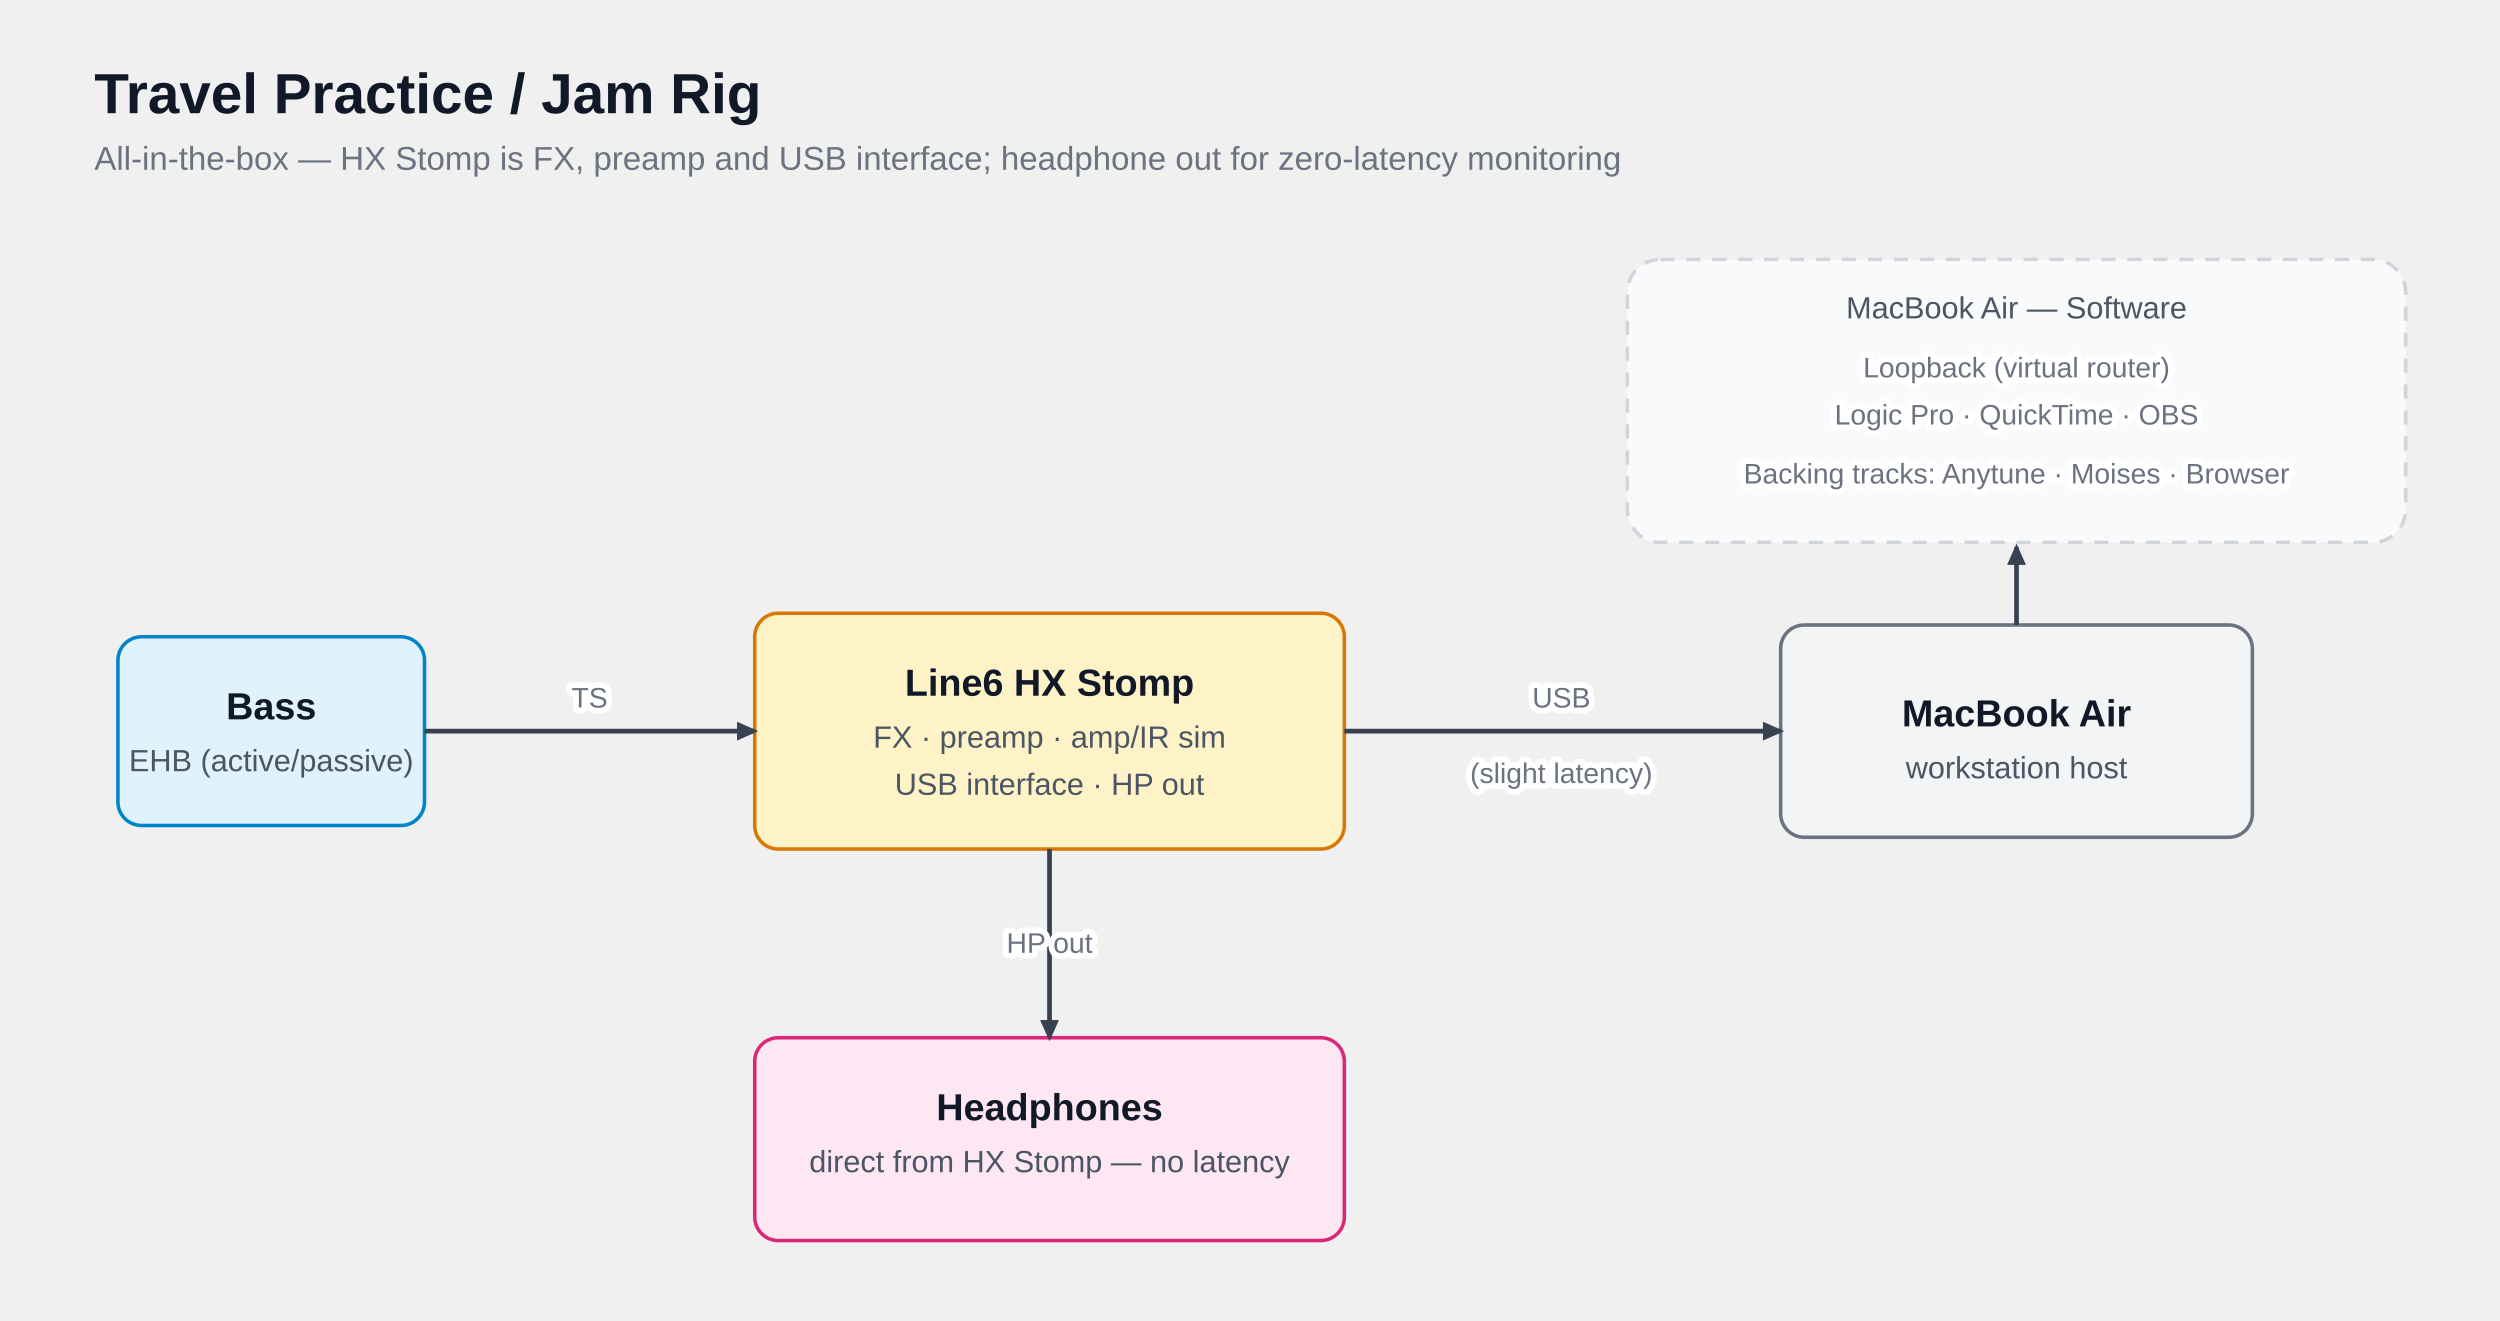
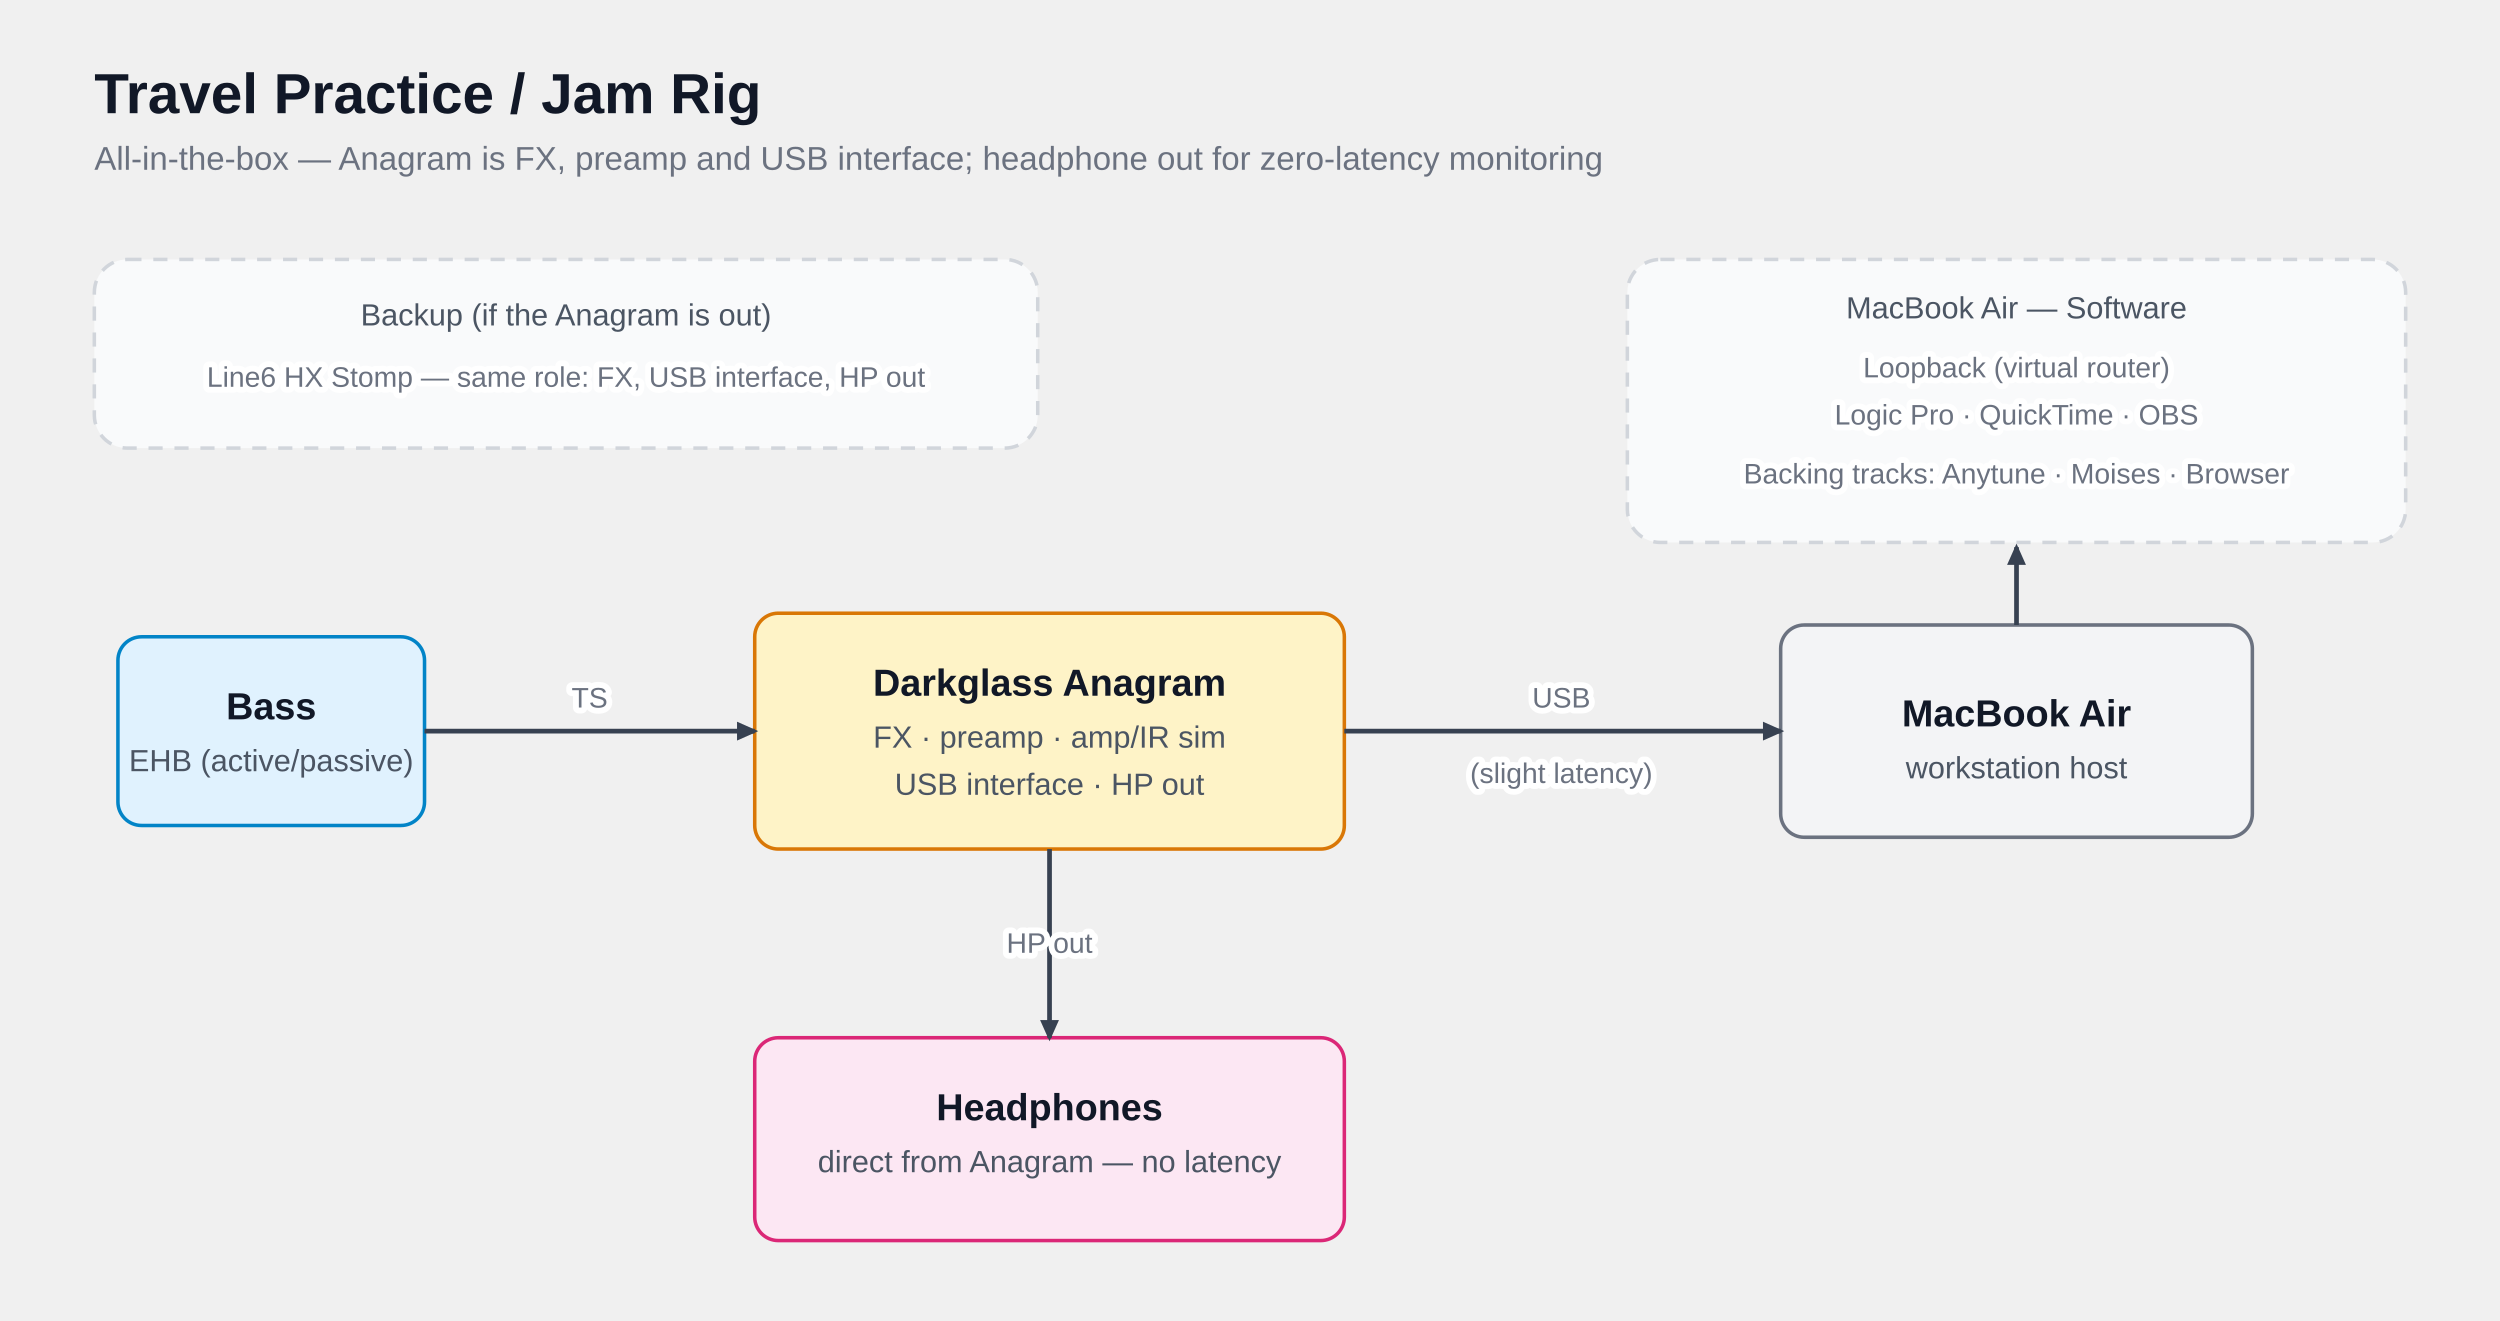
<svg xmlns="http://www.w3.org/2000/svg" viewBox="0 0 1060 560" width="1060" height="560">
  <defs>
    <marker id="arr" markerWidth="9" markerHeight="9" refX="7.5" refY="4" orient="auto" markerUnits="userSpaceOnUse">
      <path d="M0 0 L9 4 L0 8 z" fill="#374151" />
    </marker>
    <style>
      .title{font:600 24px ui-sans-serif,system-ui,'Segoe UI',Arial;fill:#111827;}
      .sub  {font:400 14px ui-sans-serif,system-ui,'Segoe UI',Arial;fill:#6b7280;}
      .l    {font:600 16px ui-sans-serif,system-ui,'Segoe UI',Arial;fill:#111827;text-anchor:middle;}
      .s    {font:400 13px ui-sans-serif,system-ui,'Segoe UI',Arial;fill:#4b5563;text-anchor:middle;}
      .p    {font:500 12px ui-sans-serif,system-ui,'Segoe UI',Arial;fill:#6b7280;text-anchor:middle;paint-order:stroke;stroke:#fff;stroke-width:5;stroke-linejoin:round;}
      .flow {stroke:#374151;stroke-width:2;fill:none;}
      .panel{fill:#f9fafb;stroke:#d1d5db;stroke-width:1.5;stroke-dasharray:6 5;}
    </style>
  </defs>
  <text class="title" x="40" y="48">Travel Practice / Jam Rig</text>
-   <text class="sub" x="40" y="72">All-in-the-box — HX Stomp is FX, preamp and USB interface; headphone out for zero-latency monitoring</text>
+   <text class="sub" x="40" y="72">All-in-the-box — Anagram is FX, preamp and USB interface; headphone out for zero-latency monitoring</text>
  <rect class="panel" x="690" y="110" width="330" height="120" rx="14" />
  <text class="s" x="855" y="135" font-weight="600" fill="#374151">MacBook Air — Software</text>
  <text class="p" x="855" y="160">Loopback (virtual router)</text>
  <text class="p" x="855" y="180">Logic Pro · QuickTime · OBS</text>
  <text class="p" x="855" y="205">Backing tracks: Anytune · Moises · Browser</text>
  <rect x="50" y="270" width="130" height="80" rx="10" fill="#e0f2fe" stroke="#0284c7" stroke-width="1.5" />
  <text class="l" x="115" y="305">Bass</text>
  <text class="s" x="115" y="327">EHB (active/passive)</text>
+   <rect class="panel" x="40" y="110" width="400" height="80" rx="14" />
+   <text class="s" x="240" y="138" font-weight="600" fill="#374151">Backup (if the Anagram is out)</text>
+   <text class="p" x="240" y="164">Line6 HX Stomp — same role: FX, USB interface, HP out</text>
  <rect x="320" y="260" width="250" height="100" rx="10" fill="#fef3c7" stroke="#d97706" stroke-width="1.5" />
-   <text class="l" x="445" y="295">Line6 HX Stomp</text>
+   <text class="l" x="445" y="295">Darkglass Anagram</text>
  <text class="s" x="445" y="317">FX · preamp · amp/IR sim</text>
  <text class="s" x="445" y="337">USB interface · HP out</text>
  <rect x="755" y="265" width="200" height="90" rx="10" fill="#f3f4f6" stroke="#6b7280" stroke-width="1.5" />
  <text class="l" x="855" y="308">MacBook Air</text>
  <text class="s" x="855" y="330">workstation host</text>
  <rect x="320" y="440" width="250" height="86" rx="10" fill="#fce7f3" stroke="#db2777" stroke-width="1.5" />
  <text class="l" x="445" y="475">Headphones</text>
-   <text class="s" x="445" y="497">direct from HX Stomp — no latency</text>
+   <text class="s" x="445" y="497">direct from Anagram — no latency</text>
  <line class="flow" x1="180" y1="310" x2="320" y2="310" marker-end="url(#arr)" />
  <text class="p" x="250" y="300">TS</text>
  <line class="flow" x1="570" y1="310" x2="755" y2="310" marker-end="url(#arr)" />
  <text class="p" x="662" y="300">USB</text>
  <text class="p" x="662" y="332">(slight latency)</text>
  <line class="flow" x1="855" y1="265" x2="855" y2="232" marker-end="url(#arr)" />
  <line class="flow" x1="445" y1="360" x2="445" y2="440" marker-end="url(#arr)" />
  <text class="p" x="445" y="404">HP out</text>
</svg>
